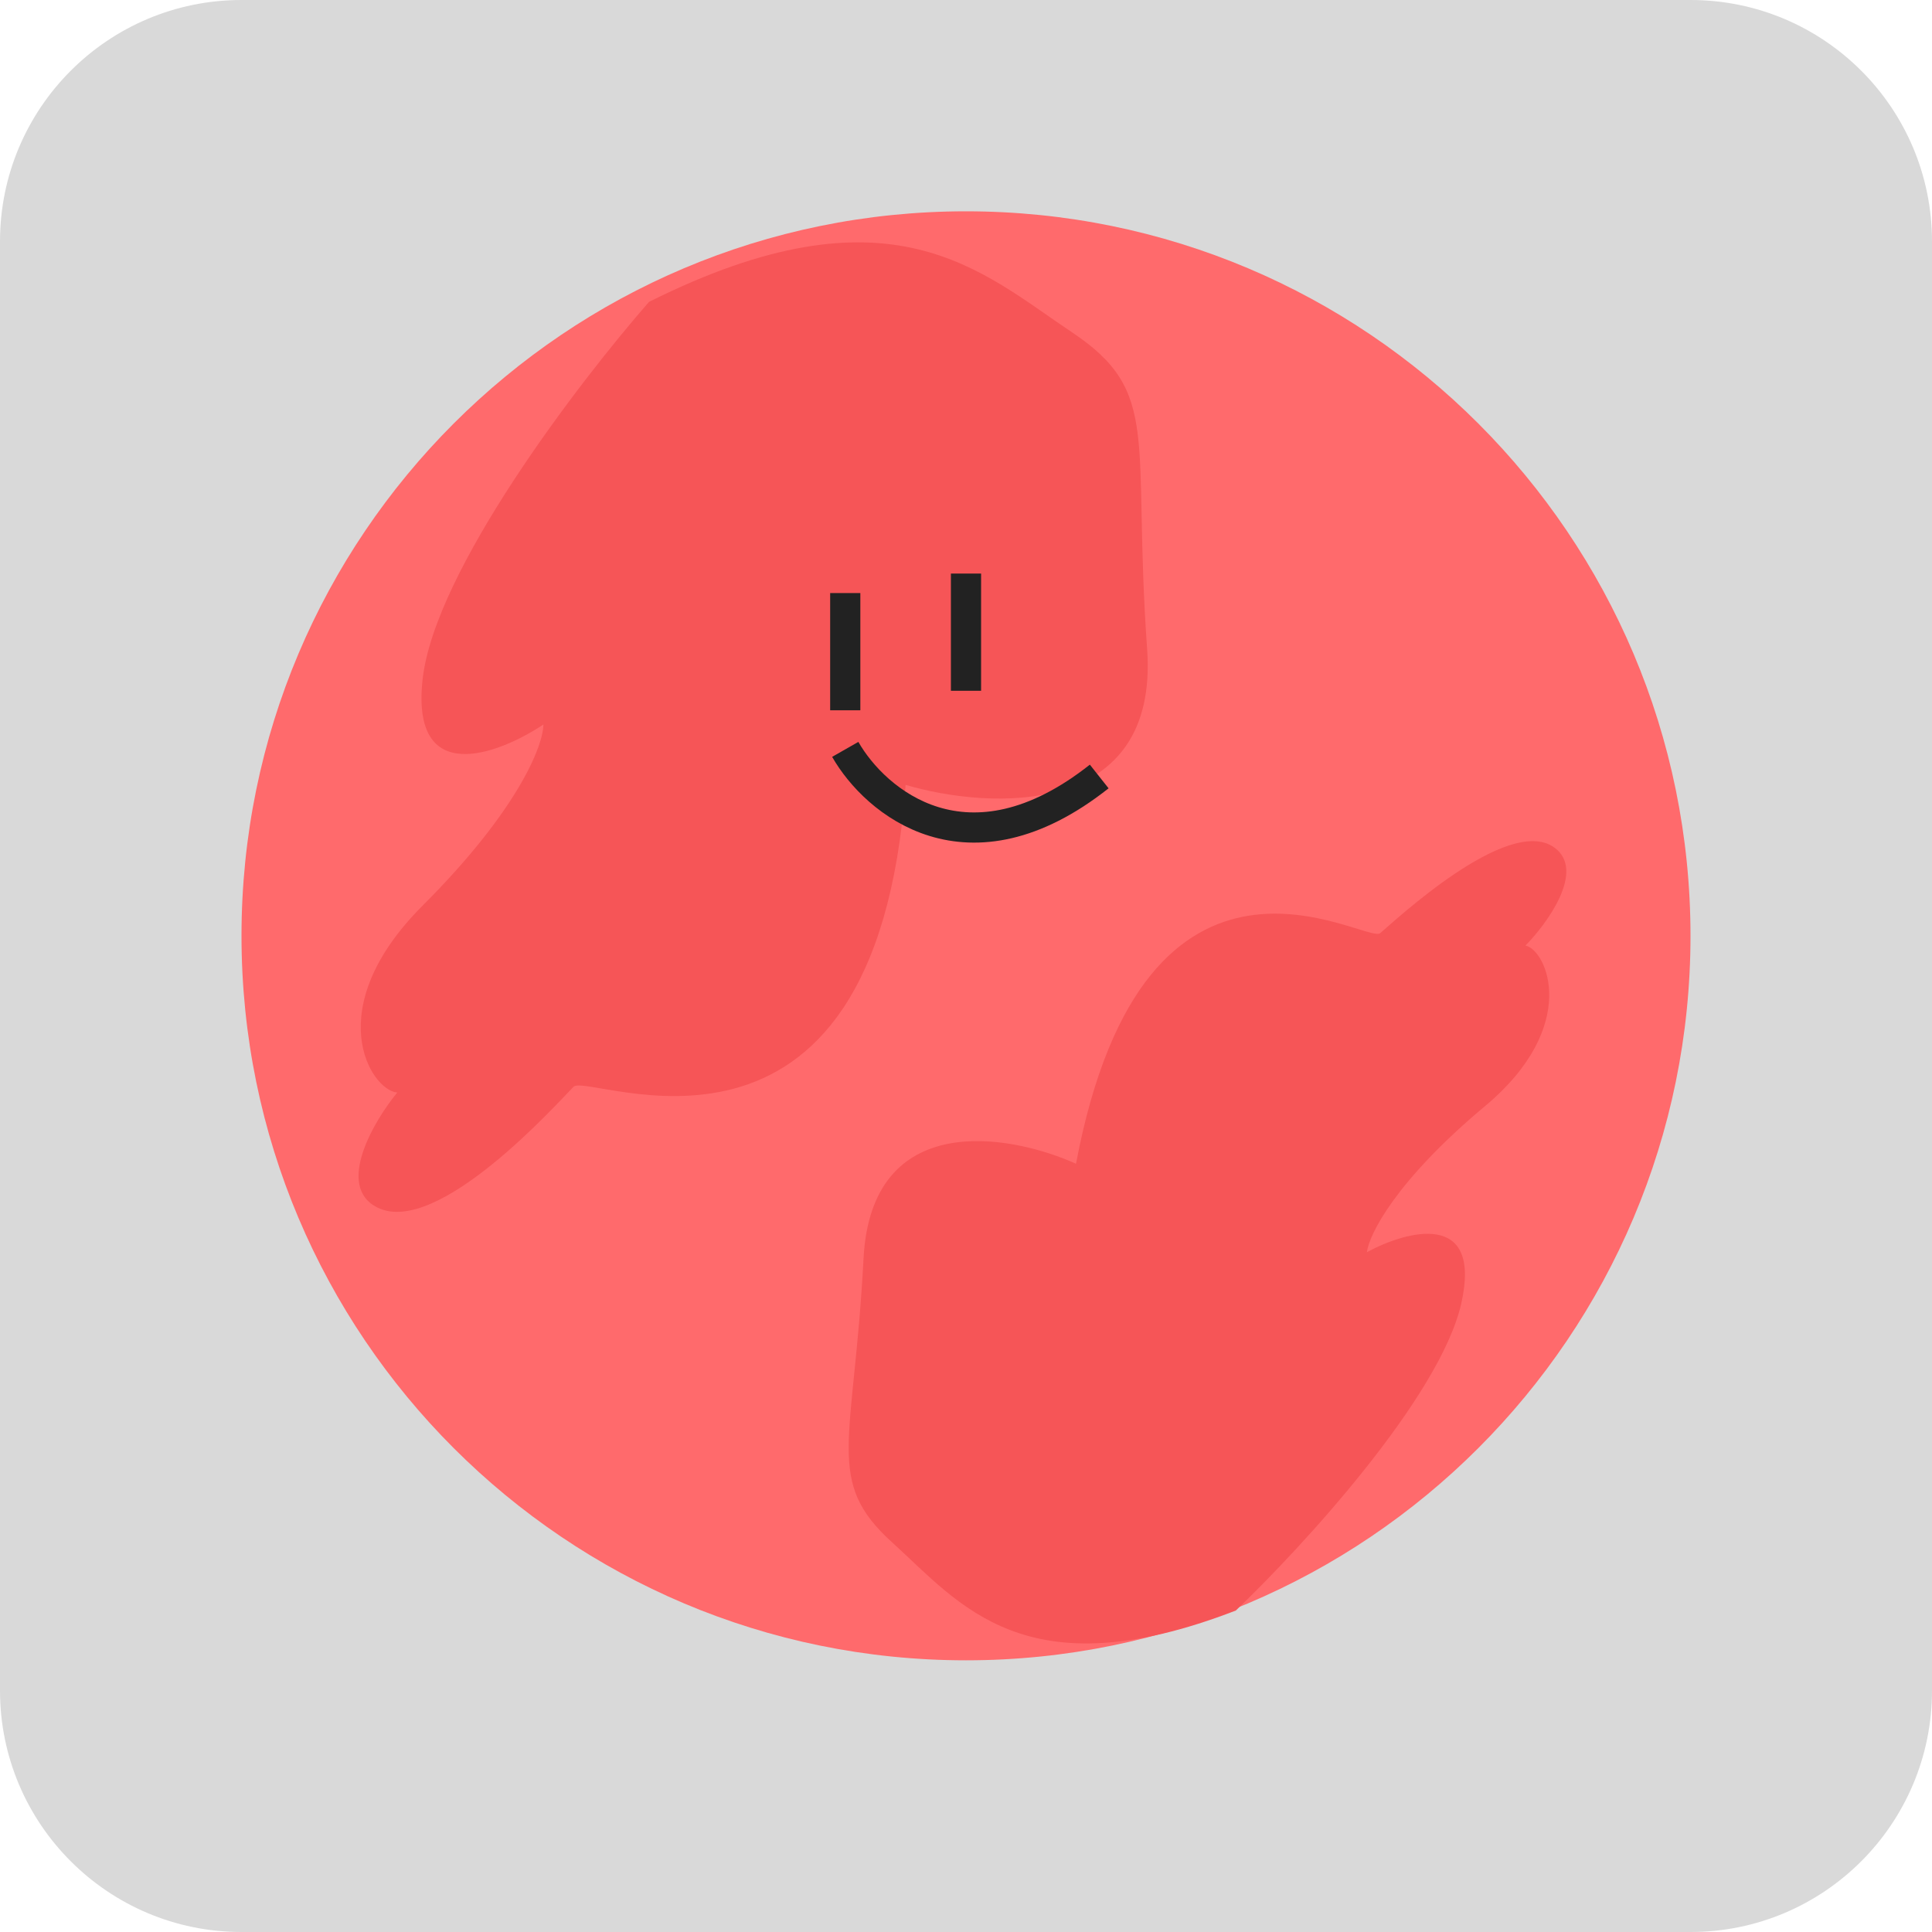
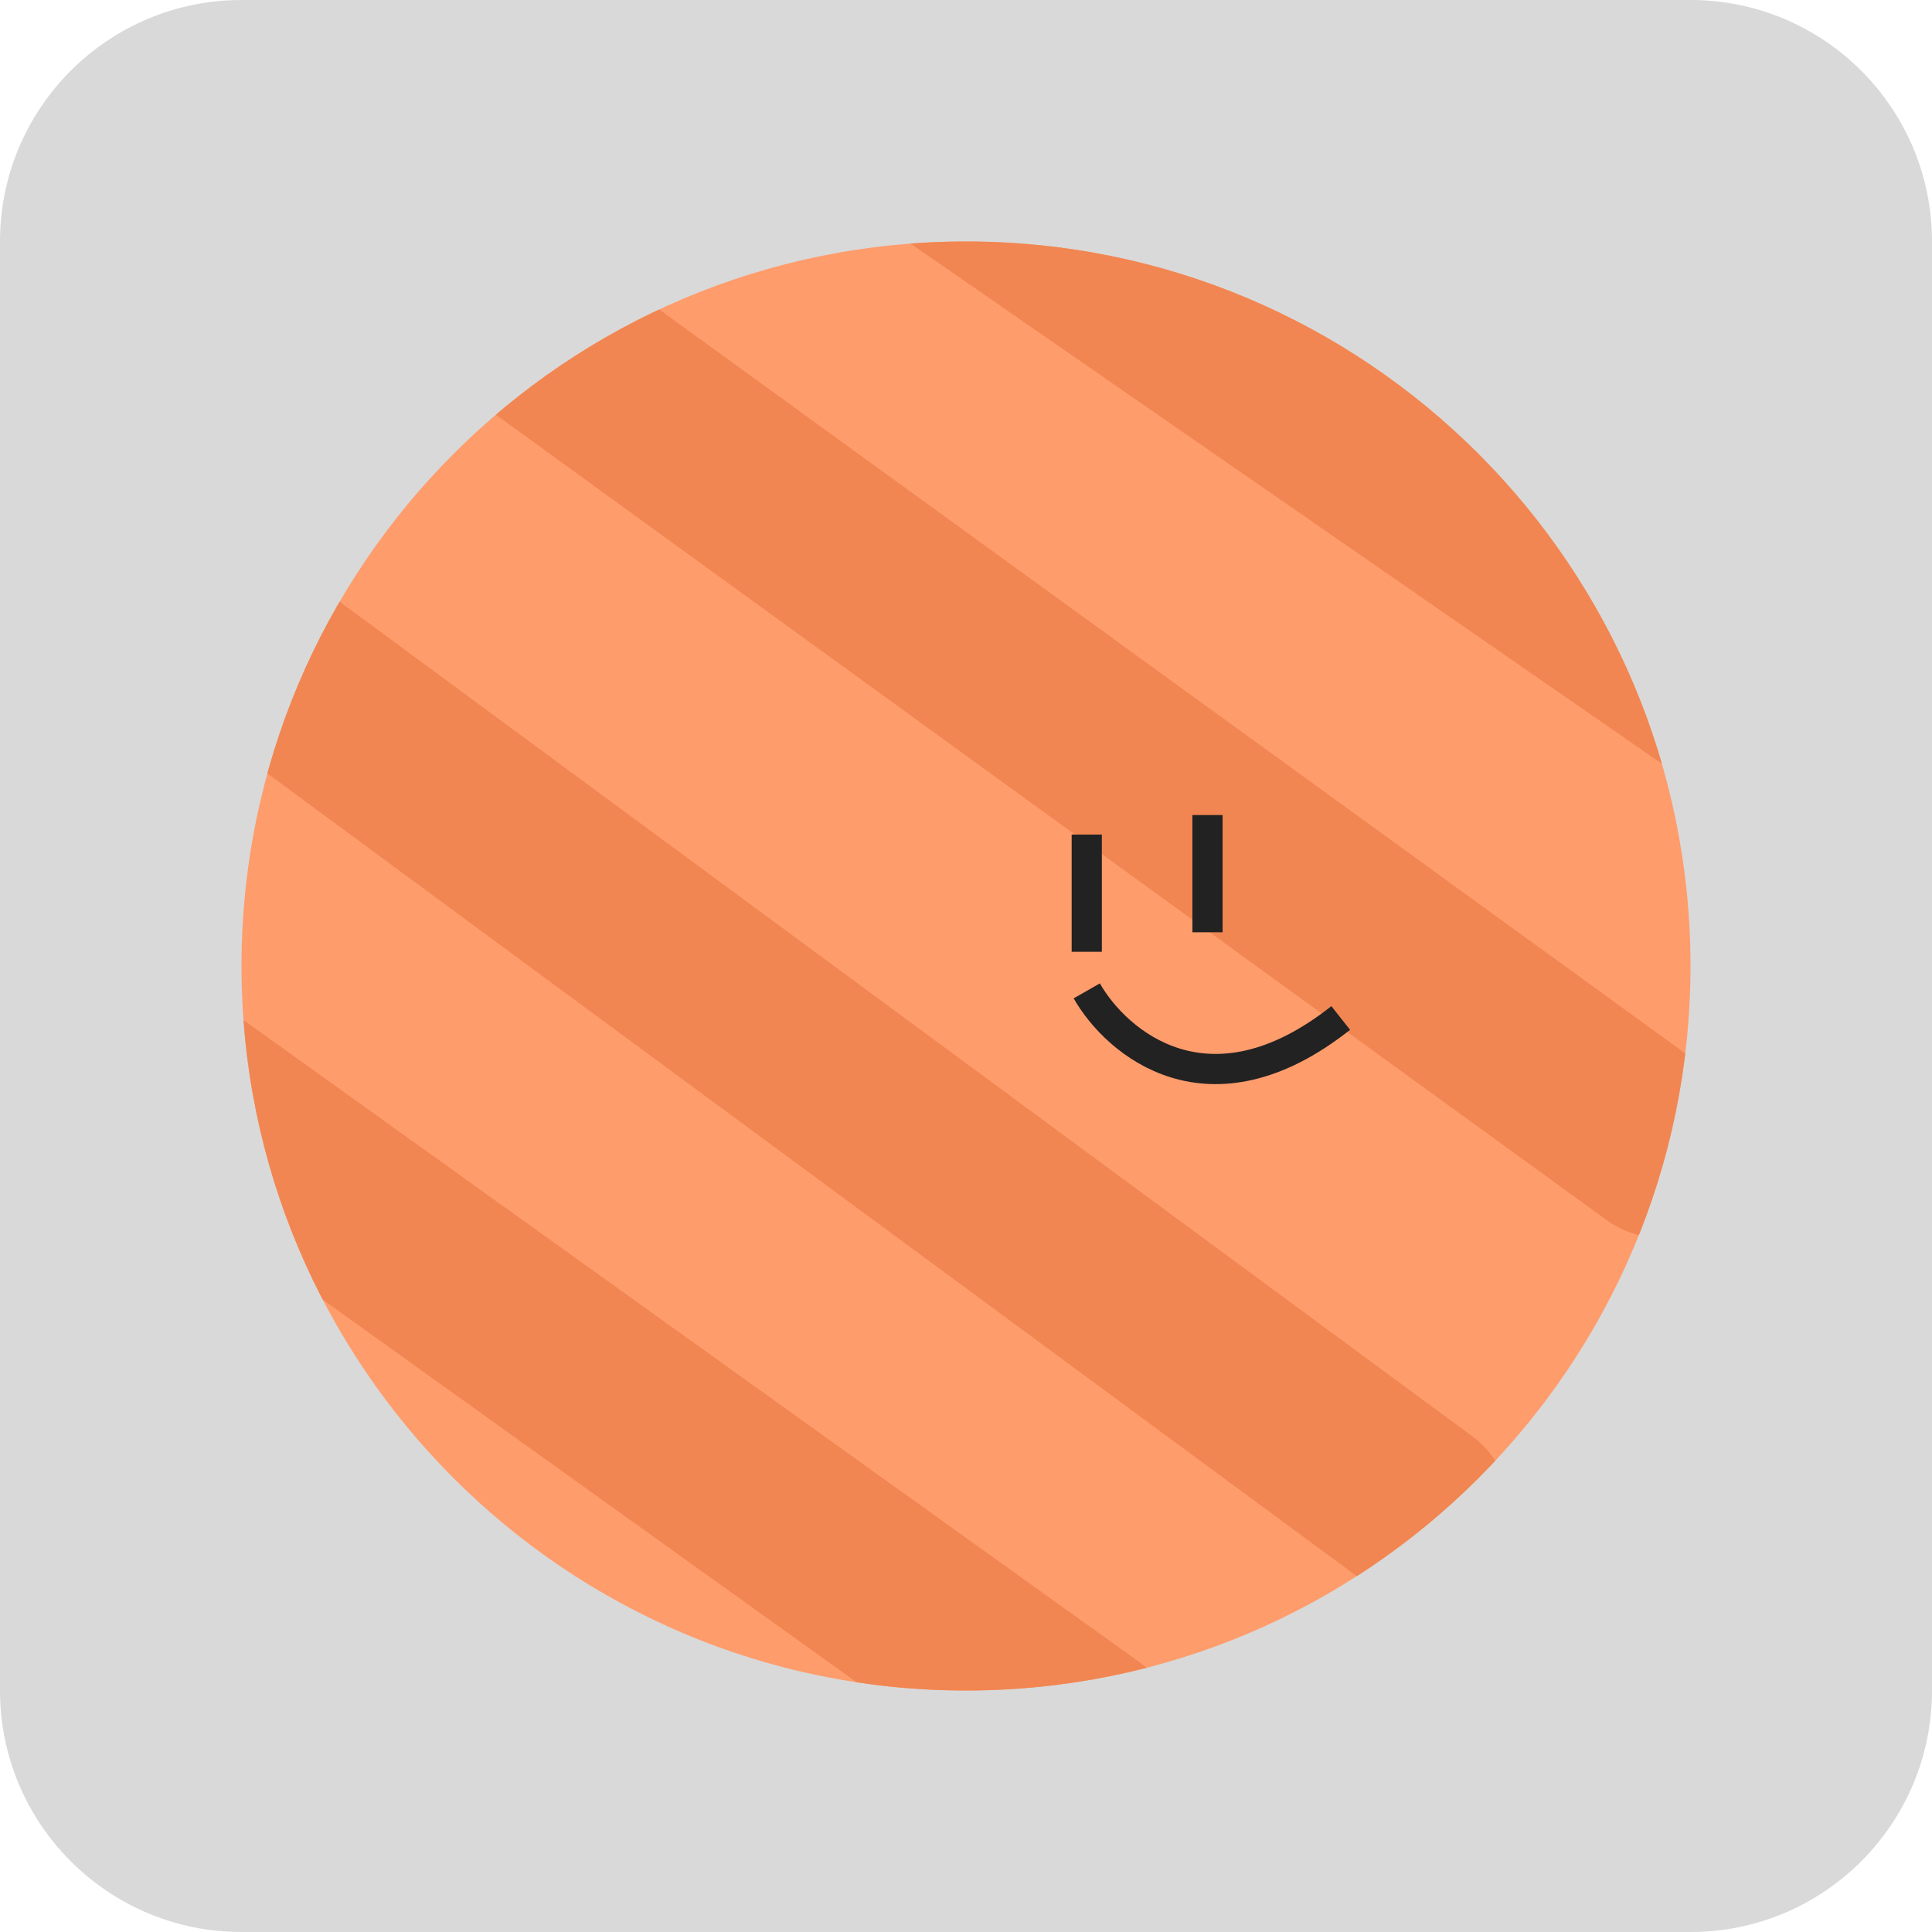
<svg xmlns="http://www.w3.org/2000/svg" width="64" height="64" viewBox="0 0 64 64" fill="none">
  <rect width="64" height="64" rx="8" fill="#D9D9D9" />
-   <path d="M32 55C45.255 55 56 44.255 56 31C56 17.745 45.255 7 32 7C18.745 7 8 17.745 8 31C8 44.255 18.745 55 32 55Z" fill="#FF6A6C" />
-   <path d="M14 22.5C14.4 18.9 19.167 12.667 21.5 10C29.5 6 32.5 9 35.5 11C38.5 13 37.5 14.5 38 21.5C38.4 27.1 32.833 26.833 30 26C29 40 19.5 35.5 19 36C18.5 36.5 14.5 41 12.5 40C11.078 39.289 12.437 37.061 13.161 36.192C12.286 36.123 10.571 33.429 14 30C17.2 26.8 18 24.667 18 24C16.5 25 13.6 26.1 14 22.5Z" fill="#F65557" />
-   <path d="M28 19.646V23.529" stroke="#222222" />
-   <path d="M32 19V22.883" stroke="#222222" />
-   <path d="M28 24.824C28.99 26.559 32.058 29.168 36.413 25.722" stroke="#222222" />
-   <path d="M48.405 43.185C47.699 46.287 43.133 51.255 40.938 53.351C33.953 56.05 31.807 53.137 29.555 51.095C27.303 49.054 28.282 47.844 28.606 41.687C28.866 36.762 33.406 37.544 35.644 38.551C37.934 26.435 45.257 31.299 45.72 30.913C46.183 30.526 49.938 26.995 51.474 28.065C52.566 28.826 51.217 30.635 50.532 31.322C51.242 31.468 52.366 33.988 49.193 36.642C46.231 39.117 45.35 40.9 45.28 41.481C46.616 40.757 49.111 40.084 48.405 43.185Z" fill="#F65557" />
+   <path d="M32 56C45.255 56 56 45.255 56 32C56 18.745 45.255 8 32 8C18.745 8 8 18.745 8 32C8 45.255 18.745 56 32 56Z" fill="#FF9C6C" />
+   <mask id="mask0_2380_3747" style="mask-type:alpha" maskUnits="userSpaceOnUse" x="8" y="8" width="48" height="48">
+     <path d="M32 56C45.255 56 56 45.255 56 32C56 18.745 45.255 8 32 8C18.745 8 8 18.745 8 32C8 45.255 18.745 56 32 56Z" fill="#FF9C6C" />
+   </mask>
+   <g mask="url(#mask0_2380_3747)">
+     <path d="M6 36L36 57.5" stroke="#F18652" stroke-width="6" stroke-linecap="round" stroke-linejoin="round" />
+     <path d="M9 22L47 50" stroke="#F18652" stroke-width="6" stroke-linecap="round" stroke-linejoin="round" />
+     <path d="M15 9L55 38" stroke="#F18652" stroke-width="6" stroke-linecap="round" stroke-linejoin="round" />
+     <path d="M31 5L57 23" stroke="#F18652" stroke-width="6" stroke-linecap="round" stroke-linejoin="round" />
+     <path d="M36 27.646V31.529" stroke="#222222" />
+     <path d="M40 27V30.883" stroke="#222222" />
+     <path d="M36 32.824C36.99 34.559 40.058 37.168 44.413 33.722" stroke="#222222" />
+   </g>
</svg>
